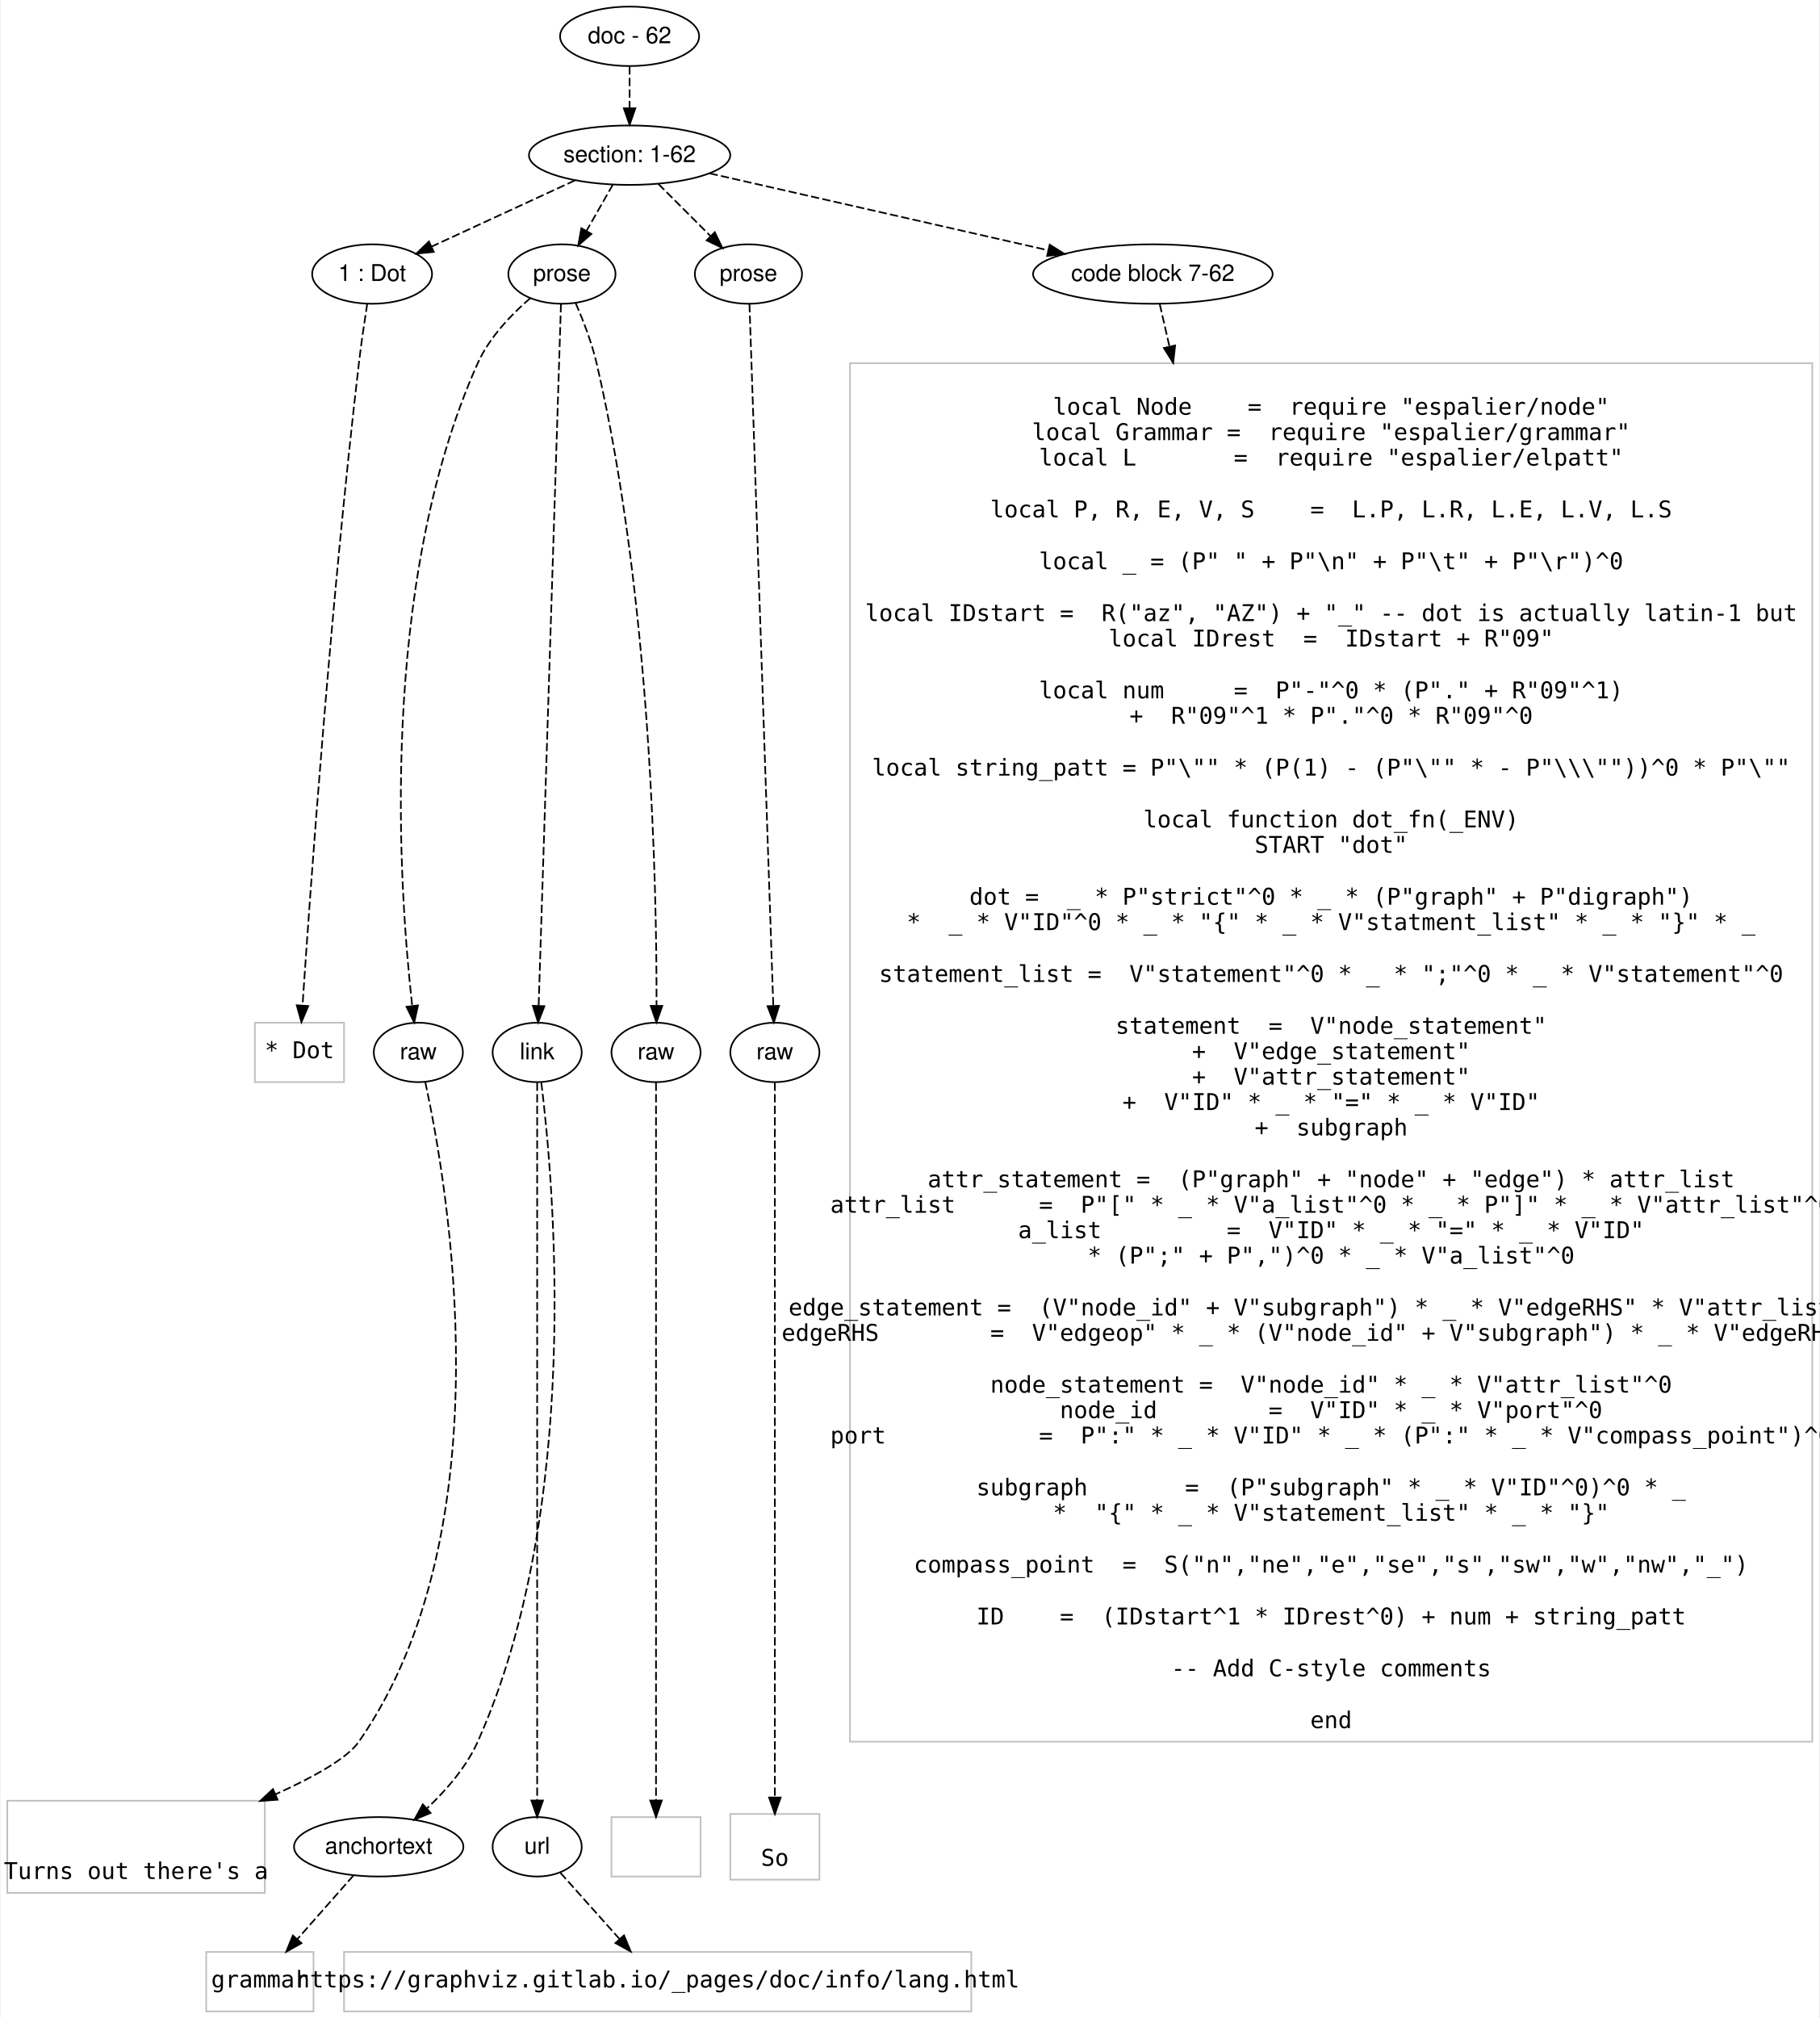
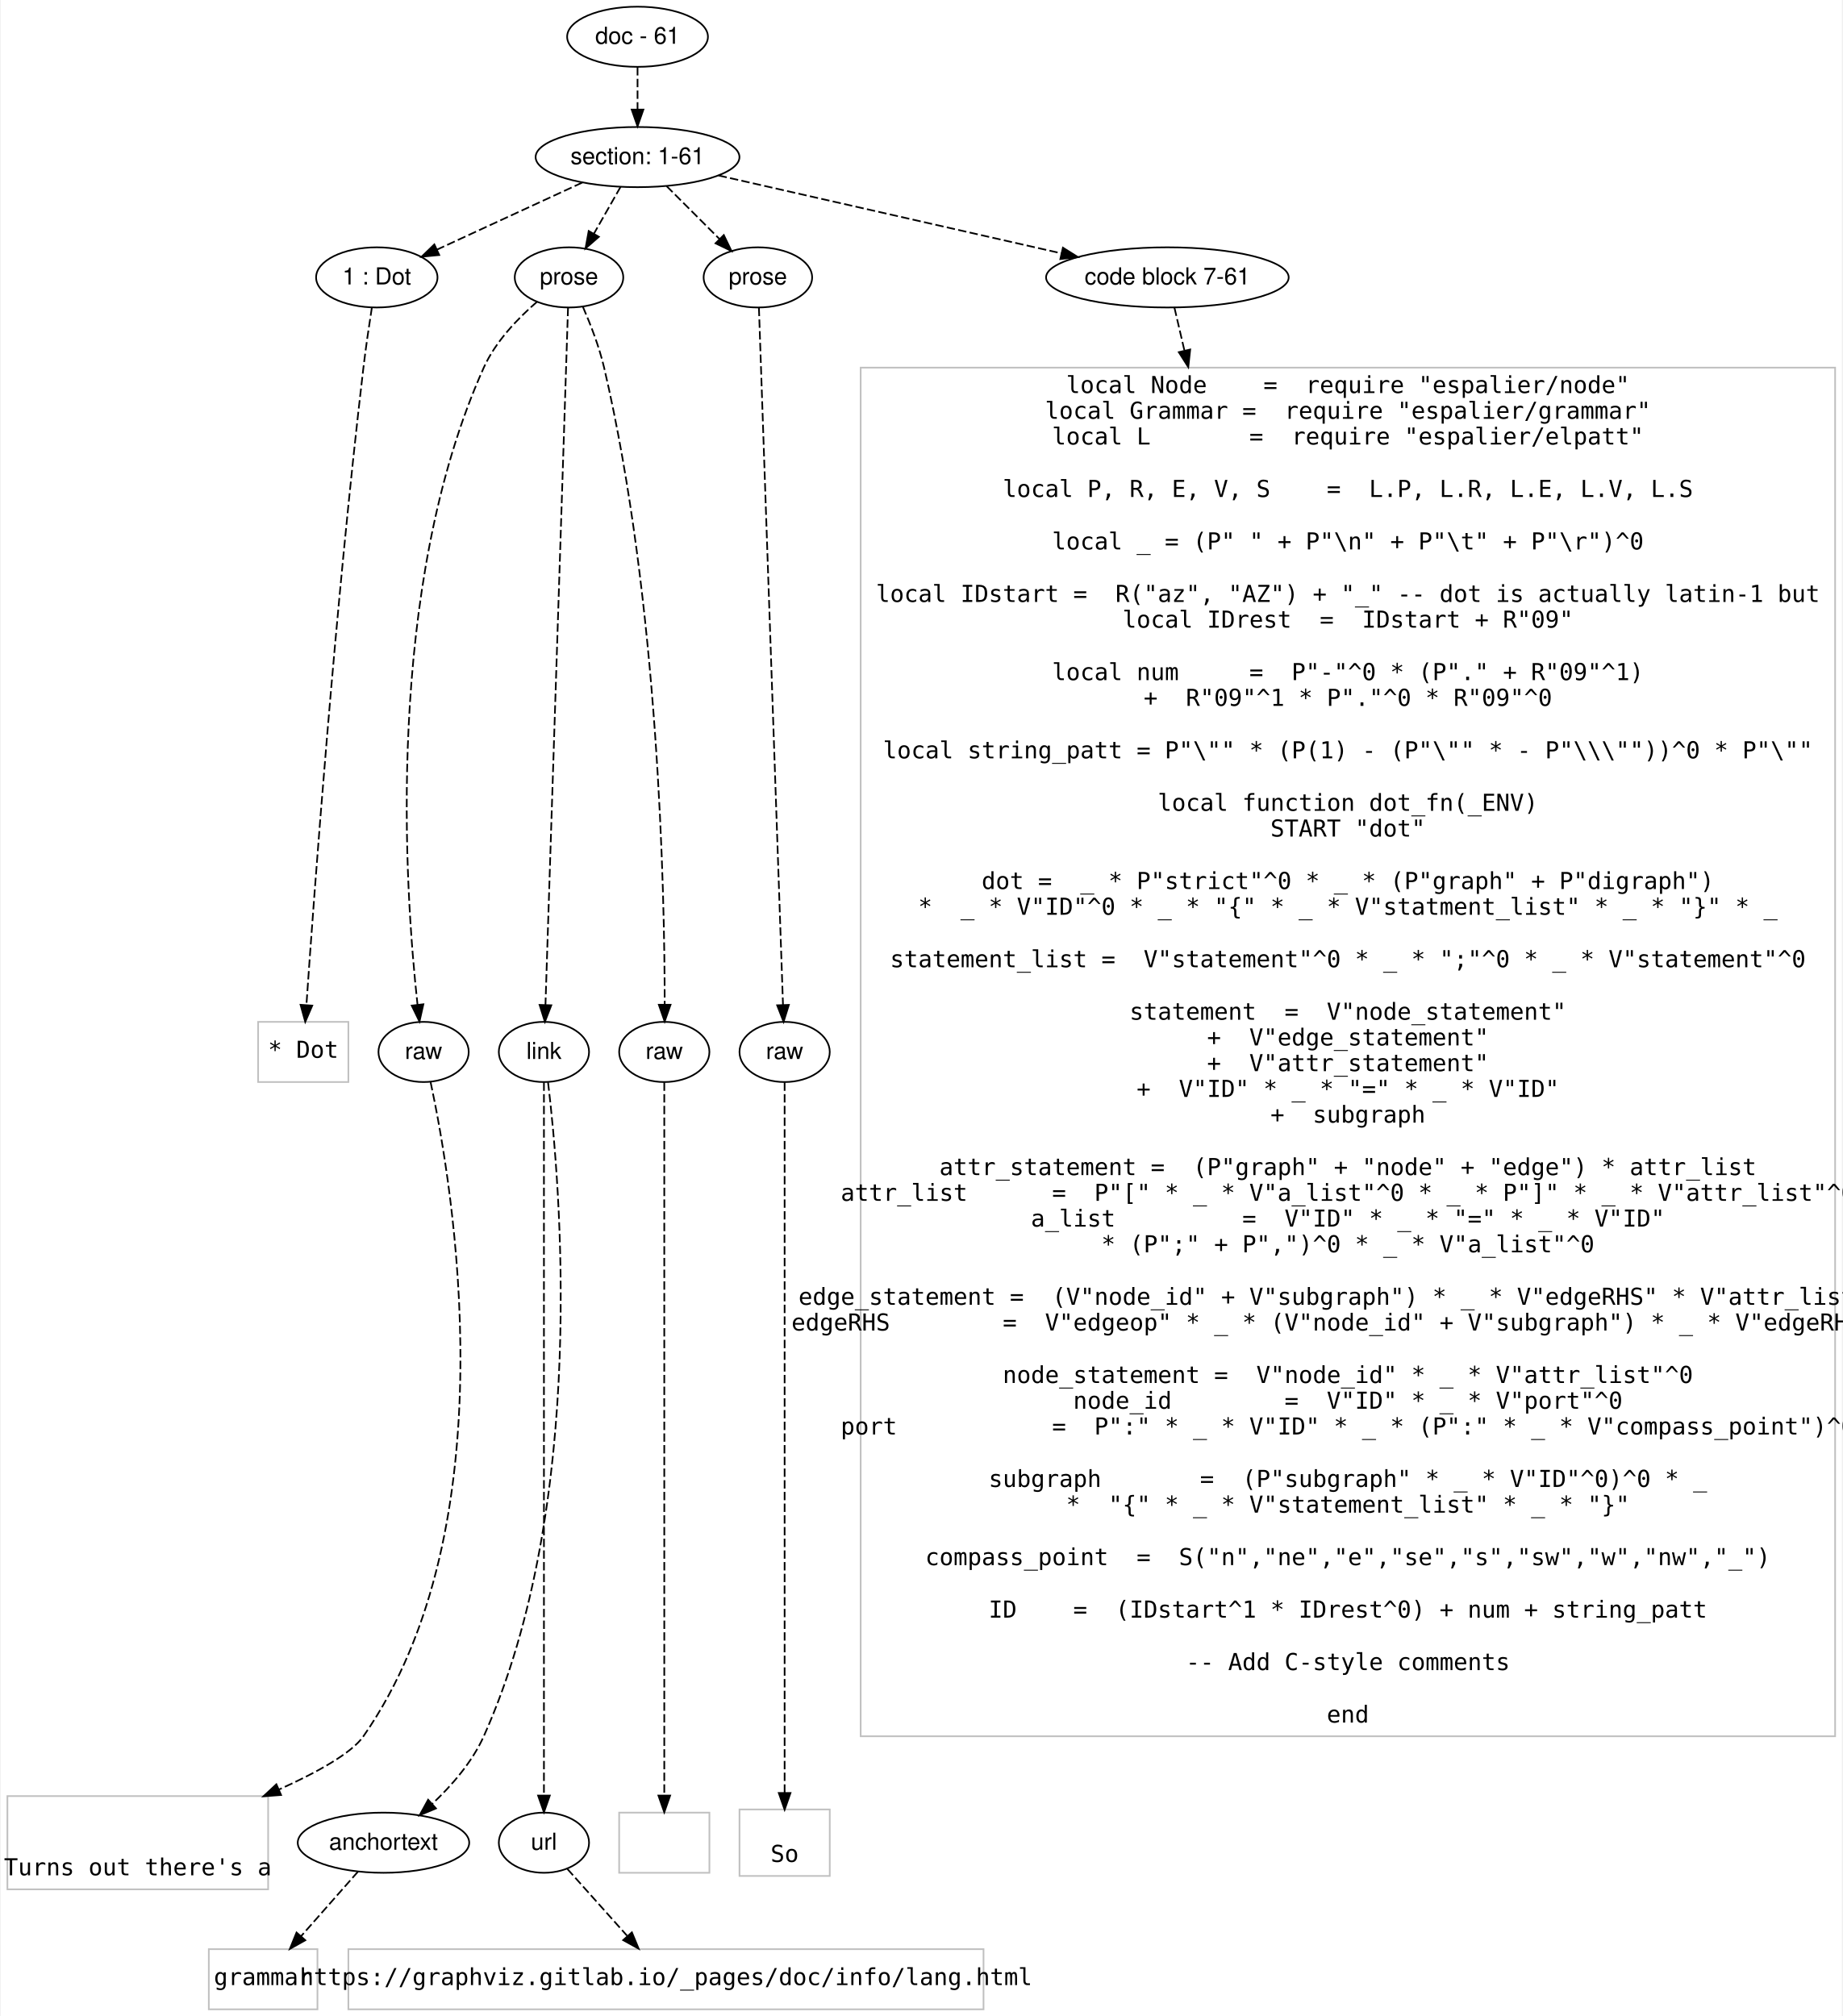
- <svg xmlns="http://www.w3.org/2000/svg" width="1102pt" height="1222pt" viewBox="0.00 0.00 1101.50 1222.40">
-   <g id="graph0" class="graph" transform="scale(1 1) rotate(0) translate(4 1218.401)">
-     <polygon fill="#ffffff" stroke="transparent" points="-4,4 -4,-1218.401 1097.5,-1218.401 1097.5,4 -4,4" />
+ <svg xmlns="http://www.w3.org/2000/svg" width="1102pt" height="1206pt" viewBox="0.00 0.00 1101.50 1206.40">
+   <g id="graph0" class="graph" transform="scale(1 1) rotate(0) translate(4 1202.401)">
+     <polygon fill="#ffffff" stroke="transparent" points="-4,4 -4,-1202.401 1097.5,-1202.401 1097.5,4 -4,4" />
    <g id="node1" class="node">
-       <ellipse fill="none" stroke="#000000" cx="377" cy="-1196.401" rx="42.122" ry="18" />
-       <text text-anchor="middle" x="377" y="-1192.201" font-family="Helvetica,sans-Serif" font-size="14.00" fill="#000000">doc - 62</text>
+       <ellipse fill="none" stroke="#000000" cx="377" cy="-1180.401" rx="42.122" ry="18" />
+       <text text-anchor="middle" x="377" y="-1176.201" font-family="Helvetica,sans-Serif" font-size="14.00" fill="#000000">doc - 61</text>
    </g>
    <g id="node2" class="node">
-       <ellipse fill="none" stroke="#000000" cx="377" cy="-1124.401" rx="60.983" ry="18" />
-       <text text-anchor="middle" x="377" y="-1120.201" font-family="Helvetica,sans-Serif" font-size="14.00" fill="#000000">section: 1-62</text>
+       <ellipse fill="none" stroke="#000000" cx="377" cy="-1108.401" rx="60.983" ry="18" />
+       <text text-anchor="middle" x="377" y="-1104.201" font-family="Helvetica,sans-Serif" font-size="14.00" fill="#000000">section: 1-61</text>
    </g>
    <g id="edge1" class="edge">
-       <path fill="none" stroke="#000000" stroke-dasharray="5,2" d="M377,-1178.233C377,-1170.532 377,-1161.376 377,-1152.818" />
-       <polygon fill="#000000" stroke="#000000" points="380.5,-1152.814 377,-1142.814 373.5,-1152.814 380.5,-1152.814" />
+       <path fill="none" stroke="#000000" stroke-dasharray="5,2" d="M377,-1162.233C377,-1154.532 377,-1145.376 377,-1136.818" />
+       <polygon fill="#000000" stroke="#000000" points="380.5,-1136.814 377,-1126.814 373.5,-1136.814 380.5,-1136.814" />
    </g>
    <g id="node3" class="node">
-       <ellipse fill="none" stroke="#000000" cx="221" cy="-1052.401" rx="36.316" ry="18" />
-       <text text-anchor="middle" x="221" y="-1048.201" font-family="Helvetica,sans-Serif" font-size="14.00" fill="#000000">1 : Dot</text>
+       <ellipse fill="none" stroke="#000000" cx="221" cy="-1036.401" rx="36.316" ry="18" />
+       <text text-anchor="middle" x="221" y="-1032.201" font-family="Helvetica,sans-Serif" font-size="14.00" fill="#000000">1 : Dot</text>
    </g>
    <g id="edge2" class="edge">
-       <path fill="none" stroke="#000000" stroke-dasharray="5,2" d="M343.916,-1109.132C318.426,-1097.367 283.228,-1081.122 257.028,-1069.03" />
-       <polygon fill="#000000" stroke="#000000" points="258.364,-1065.791 247.817,-1064.778 255.43,-1072.147 258.364,-1065.791" />
+       <path fill="none" stroke="#000000" stroke-dasharray="5,2" d="M343.916,-1093.132C318.426,-1081.367 283.228,-1065.122 257.028,-1053.03" />
+       <polygon fill="#000000" stroke="#000000" points="258.364,-1049.791 247.817,-1048.778 255.43,-1056.147 258.364,-1049.791" />
    </g>
    <g id="node4" class="node">
-       <ellipse fill="none" stroke="#000000" cx="336" cy="-1052.401" rx="32.459" ry="18" />
-       <text text-anchor="middle" x="336" y="-1048.201" font-family="Helvetica,sans-Serif" font-size="14.00" fill="#000000">prose</text>
+       <ellipse fill="none" stroke="#000000" cx="336" cy="-1036.401" rx="32.459" ry="18" />
+       <text text-anchor="middle" x="336" y="-1032.201" font-family="Helvetica,sans-Serif" font-size="14.00" fill="#000000">prose</text>
    </g>
    <g id="edge3" class="edge">
-       <path fill="none" stroke="#000000" stroke-dasharray="5,2" d="M366.865,-1106.603C362.063,-1098.171 356.231,-1087.93 350.936,-1078.63" />
-       <polygon fill="#000000" stroke="#000000" points="353.867,-1076.704 345.877,-1069.746 347.784,-1080.168 353.867,-1076.704" />
+       <path fill="none" stroke="#000000" stroke-dasharray="5,2" d="M366.865,-1090.603C362.063,-1082.171 356.231,-1071.93 350.936,-1062.63" />
+       <polygon fill="#000000" stroke="#000000" points="353.867,-1060.704 345.877,-1053.746 347.784,-1064.168 353.867,-1060.704" />
    </g>
    <g id="node5" class="node">
-       <ellipse fill="none" stroke="#000000" cx="449" cy="-1052.401" rx="32.459" ry="18" />
-       <text text-anchor="middle" x="449" y="-1048.201" font-family="Helvetica,sans-Serif" font-size="14.00" fill="#000000">prose</text>
+       <ellipse fill="none" stroke="#000000" cx="449" cy="-1036.401" rx="32.459" ry="18" />
+       <text text-anchor="middle" x="449" y="-1032.201" font-family="Helvetica,sans-Serif" font-size="14.00" fill="#000000">prose</text>
    </g>
    <g id="edge4" class="edge">
-       <path fill="none" stroke="#000000" stroke-dasharray="5,2" d="M394.429,-1106.972C403.94,-1097.461 415.833,-1085.568 426.086,-1075.315" />
-       <polygon fill="#000000" stroke="#000000" points="428.609,-1077.742 433.205,-1068.196 423.659,-1072.793 428.609,-1077.742" />
+       <path fill="none" stroke="#000000" stroke-dasharray="5,2" d="M394.429,-1090.972C403.94,-1081.461 415.833,-1069.568 426.086,-1059.315" />
+       <polygon fill="#000000" stroke="#000000" points="428.609,-1061.742 433.205,-1052.196 423.659,-1056.793 428.609,-1061.742" />
    </g>
    <g id="node6" class="node">
-       <ellipse fill="none" stroke="#000000" cx="694" cy="-1052.401" rx="72.584" ry="18" />
-       <text text-anchor="middle" x="694" y="-1048.201" font-family="Helvetica,sans-Serif" font-size="14.00" fill="#000000">code block 7-62</text>
+       <ellipse fill="none" stroke="#000000" cx="694" cy="-1036.401" rx="72.584" ry="18" />
+       <text text-anchor="middle" x="694" y="-1032.201" font-family="Helvetica,sans-Serif" font-size="14.00" fill="#000000">code block 7-61</text>
    </g>
    <g id="edge5" class="edge">
-       <path fill="none" stroke="#000000" stroke-dasharray="5,2" d="M425.49,-1113.388C480.447,-1100.905 570.22,-1080.515 630.668,-1066.786" />
-       <polygon fill="#000000" stroke="#000000" points="631.504,-1070.185 640.48,-1064.557 629.953,-1063.359 631.504,-1070.185" />
+       <path fill="none" stroke="#000000" stroke-dasharray="5,2" d="M425.49,-1097.388C480.447,-1084.905 570.22,-1064.515 630.668,-1050.786" />
+       <polygon fill="#000000" stroke="#000000" points="631.504,-1054.185 640.48,-1048.557 629.953,-1047.359 631.504,-1054.185" />
    </g>
    <g id="node7" class="node">
-       <polygon fill="none" stroke="#c0c0c0" points="204,-598.901 150,-598.901 150,-562.901 204,-562.901 204,-598.901" />
-       <text text-anchor="middle" x="177" y="-577.401" font-family="Inconsolata" font-size="14.00" fill="#000000">* Dot</text>
+       <polygon fill="none" stroke="#c0c0c0" points="204,-590.901 150,-590.901 150,-554.901 204,-554.901 204,-590.901" />
+       <text text-anchor="middle" x="177" y="-569.401" font-family="Inconsolata" font-size="14.00" fill="#000000">* Dot</text>
    </g>
    <g id="edge6" class="edge">
-       <path fill="none" stroke="#000000" stroke-dasharray="5,2" d="M218.058,-1034.438C216.411,-1023.95 214.411,-1010.45 213,-998.401 195.931,-852.608 183.405,-677.284 178.864,-609.543" />
-       <polygon fill="#000000" stroke="#000000" points="182.336,-609 178.181,-599.254 175.351,-609.464 182.336,-609" />
+       <path fill="none" stroke="#000000" stroke-dasharray="5,2" d="M218.065,-1018.437C216.421,-1007.949 214.421,-994.449 213,-982.401 196.136,-839.394 183.492,-667.434 178.892,-600.994" />
+       <polygon fill="#000000" stroke="#000000" points="182.376,-600.638 178.199,-590.902 175.392,-601.118 182.376,-600.638" />
    </g>
    <g id="node8" class="node">
-       <ellipse fill="none" stroke="#000000" cx="249" cy="-580.901" rx="27" ry="18" />
-       <text text-anchor="middle" x="249" y="-576.701" font-family="Helvetica,sans-Serif" font-size="14.00" fill="#000000">raw</text>
+       <ellipse fill="none" stroke="#000000" cx="249" cy="-572.901" rx="27" ry="18" />
+       <text text-anchor="middle" x="249" y="-568.701" font-family="Helvetica,sans-Serif" font-size="14.00" fill="#000000">raw</text>
    </g>
    <g id="edge7" class="edge">
-       <path fill="none" stroke="#000000" stroke-dasharray="5,2" d="M316.852,-1037.821C305.507,-1028.015 292.016,-1014.051 285,-998.401 224.407,-863.233 237.426,-678.977 245.292,-609.219" />
-       <polygon fill="#000000" stroke="#000000" points="248.799,-609.374 246.499,-599.032 241.847,-608.551 248.799,-609.374" />
+       <path fill="none" stroke="#000000" stroke-dasharray="5,2" d="M316.861,-1021.817C305.52,-1012.01 292.029,-998.045 285,-982.401 225.587,-850.163 237.795,-669.953 245.37,-601.161" />
+       <polygon fill="#000000" stroke="#000000" points="248.862,-601.438 246.535,-591.101 241.908,-600.633 248.862,-601.438" />
    </g>
    <g id="node9" class="node">
-       <ellipse fill="none" stroke="#000000" cx="321" cy="-580.901" rx="27" ry="18" />
-       <text text-anchor="middle" x="321" y="-576.701" font-family="Helvetica,sans-Serif" font-size="14.00" fill="#000000">link</text>
+       <ellipse fill="none" stroke="#000000" cx="321" cy="-572.901" rx="27" ry="18" />
+       <text text-anchor="middle" x="321" y="-568.701" font-family="Helvetica,sans-Serif" font-size="14.00" fill="#000000">link</text>
    </g>
    <g id="edge8" class="edge">
-       <path fill="none" stroke="#000000" stroke-dasharray="5,2" d="M335.421,-1034.207C333.131,-962.227 324.695,-697.035 321.903,-609.296" />
-       <polygon fill="#000000" stroke="#000000" points="325.393,-608.924 321.577,-599.041 318.397,-609.147 325.393,-608.924" />
+       <path fill="none" stroke="#000000" stroke-dasharray="5,2" d="M335.412,-1018.231C333.111,-947.127 324.706,-687.419 321.911,-601.048" />
+       <polygon fill="#000000" stroke="#000000" points="325.406,-600.826 321.584,-590.945 318.409,-601.053 325.406,-600.826" />
    </g>
    <g id="node10" class="node">
-       <ellipse fill="none" stroke="#000000" cx="393" cy="-580.901" rx="27" ry="18" />
-       <text text-anchor="middle" x="393" y="-576.701" font-family="Helvetica,sans-Serif" font-size="14.00" fill="#000000">raw</text>
+       <ellipse fill="none" stroke="#000000" cx="393" cy="-572.901" rx="27" ry="18" />
+       <text text-anchor="middle" x="393" y="-568.701" font-family="Helvetica,sans-Serif" font-size="14.00" fill="#000000">raw</text>
    </g>
    <g id="edge9" class="edge">
-       <path fill="none" stroke="#000000" stroke-dasharray="5,2" d="M344.313,-1034.807C348.834,-1024.442 354.084,-1010.942 357,-998.401 390.322,-855.09 393.463,-677.647 393.312,-609.442" />
-       <polygon fill="#000000" stroke="#000000" points="396.811,-609.074 393.261,-599.091 389.811,-609.108 396.811,-609.074" />
+       <path fill="none" stroke="#000000" stroke-dasharray="5,2" d="M344.305,-1018.805C348.824,-1008.44 354.074,-994.94 357,-982.401 389.728,-842.172 393.229,-668.611 393.244,-601.368" />
+       <polygon fill="#000000" stroke="#000000" points="396.744,-601.141 393.219,-591.15 389.744,-601.159 396.744,-601.141" />
    </g>
    <g id="node17" class="node">
-       <ellipse fill="none" stroke="#000000" cx="465" cy="-580.901" rx="27" ry="18" />
-       <text text-anchor="middle" x="465" y="-576.701" font-family="Helvetica,sans-Serif" font-size="14.00" fill="#000000">raw</text>
+       <ellipse fill="none" stroke="#000000" cx="465" cy="-572.901" rx="27" ry="18" />
+       <text text-anchor="middle" x="465" y="-568.701" font-family="Helvetica,sans-Serif" font-size="14.00" fill="#000000">raw</text>
    </g>
    <g id="edge16" class="edge">
-       <path fill="none" stroke="#000000" stroke-dasharray="5,2" d="M449.617,-1034.207C452.06,-962.227 461.059,-697.035 464.036,-609.296" />
-       <polygon fill="#000000" stroke="#000000" points="467.543,-609.154 464.384,-599.041 460.547,-608.916 467.543,-609.154" />
+       <path fill="none" stroke="#000000" stroke-dasharray="5,2" d="M449.627,-1018.231C452.082,-947.127 461.047,-687.419 464.028,-601.048" />
+       <polygon fill="#000000" stroke="#000000" points="467.53,-601.06 464.377,-590.945 460.534,-600.818 467.53,-601.06" />
    </g>
    <g id="node19" class="node">
-       <polygon fill="none" stroke="#c0c0c0" points="1093.5,-998.402 510.5,-998.402 510.5,-163.399 1093.5,-163.399 1093.5,-998.402" />
+       <polygon fill="none" stroke="#c0c0c0" points="1093.5,-982.402 510.5,-982.402 510.5,-163.399 1093.5,-163.399 1093.5,-982.402" />
      <text text-anchor="middle" x="802" y="-967.201" font-family="Inconsolata" font-size="14.00" fill="#000000">local Node    =  require "espalier/node"</text>
      <text text-anchor="middle" x="802" y="-951.801" font-family="Inconsolata" font-size="14.00" fill="#000000">local Grammar =  require "espalier/grammar"</text>
      <text text-anchor="middle" x="802" y="-936.401" font-family="Inconsolata" font-size="14.00" fill="#000000">local L       =  require "espalier/elpatt"</text>
      <text text-anchor="middle" x="802" y="-905.001" font-family="Inconsolata" font-size="14.00" fill="#000000">local P, R, E, V, S    =  L.P, L.R, L.E, L.V, L.S</text>
      <text text-anchor="middle" x="802" y="-873.601" font-family="Inconsolata" font-size="14.00" fill="#000000">local _ = (P" " + P"\n" + P"\t" + P"\r")^0</text>
      <text text-anchor="middle" x="802" y="-842.201" font-family="Inconsolata" font-size="14.00" fill="#000000">local IDstart =  R("az", "AZ") + "_" -- dot is actually latin-1 but</text>
      <text text-anchor="middle" x="802" y="-826.801" font-family="Inconsolata" font-size="14.00" fill="#000000">local IDrest  =  IDstart + R"09"</text>
      <text text-anchor="middle" x="802" y="-795.401" font-family="Inconsolata" font-size="14.00" fill="#000000">local num     =  P"-"^0 * (P"." + R"09"^1)</text>
      <text text-anchor="middle" x="802" y="-780.001" font-family="Inconsolata" font-size="14.00" fill="#000000">              +  R"09"^1 * P"."^0 * R"09"^0</text>
      <text text-anchor="middle" x="802" y="-748.601" font-family="Inconsolata" font-size="14.00" fill="#000000">local string_patt = P"\"" * (P(1) - (P"\"" * - P"\\\""))^0 * P"\""</text>
      <text text-anchor="middle" x="802" y="-717.201" font-family="Inconsolata" font-size="14.00" fill="#000000">local function dot_fn(_ENV)</text>
      <text text-anchor="middle" x="802" y="-701.801" font-family="Inconsolata" font-size="14.00" fill="#000000">  START "dot"</text>
      <text text-anchor="middle" x="802" y="-670.401" font-family="Inconsolata" font-size="14.00" fill="#000000">  dot =  _ * P"strict"^0 * _ * (P"graph" + P"digraph")</text>
      <text text-anchor="middle" x="802" y="-655.001" font-family="Inconsolata" font-size="14.00" fill="#000000">      *  _ * V"ID"^0 * _ * "{" * _ * V"statment_list" * _ * "}" * _</text>
      <text text-anchor="middle" x="802" y="-623.601" font-family="Inconsolata" font-size="14.00" fill="#000000">  statement_list =  V"statement"^0 * _ * ";"^0 * _ * V"statement"^0</text>
      <text text-anchor="middle" x="802" y="-592.201" font-family="Inconsolata" font-size="14.00" fill="#000000">  statement  =  V"node_statement"</text>
      <text text-anchor="middle" x="802" y="-576.801" font-family="Inconsolata" font-size="14.00" fill="#000000">             +  V"edge_statement"</text>
      <text text-anchor="middle" x="802" y="-561.401" font-family="Inconsolata" font-size="14.00" fill="#000000">             +  V"attr_statement"</text>
      <text text-anchor="middle" x="802" y="-546.001" font-family="Inconsolata" font-size="14.00" fill="#000000">             +  V"ID" * _ * "=" * _ * V"ID"</text>
      <text text-anchor="middle" x="802" y="-530.601" font-family="Inconsolata" font-size="14.00" fill="#000000">             +  subgraph</text>
      <text text-anchor="middle" x="802" y="-499.2" font-family="Inconsolata" font-size="14.00" fill="#000000">  attr_statement =  (P"graph" + "node" + "edge") * attr_list</text>
      <text text-anchor="middle" x="802" y="-483.8" font-family="Inconsolata" font-size="14.00" fill="#000000">  attr_list      =  P"[" * _ * V"a_list"^0 * _ * P"]" * _ * V"attr_list"^0</text>
      <text text-anchor="middle" x="802" y="-468.4" font-family="Inconsolata" font-size="14.00" fill="#000000">  a_list         =  V"ID" * _ * "=" * _ * V"ID"</text>
      <text text-anchor="middle" x="802" y="-453" font-family="Inconsolata" font-size="14.00" fill="#000000">                 * (P";" + P",")^0 * _ * V"a_list"^0</text>
      <text text-anchor="middle" x="802" y="-421.6" font-family="Inconsolata" font-size="14.00" fill="#000000">  edge_statement =  (V"node_id" + V"subgraph") * _ * V"edgeRHS" * V"attr_list"^0</text>
      <text text-anchor="middle" x="802" y="-406.2" font-family="Inconsolata" font-size="14.00" fill="#000000">  edgeRHS        =  V"edgeop" * _ * (V"node_id" + V"subgraph") * _ * V"edgeRHS"^0</text>
      <text text-anchor="middle" x="802" y="-374.8" font-family="Inconsolata" font-size="14.00" fill="#000000">  node_statement =  V"node_id" * _ * V"attr_list"^0</text>
      <text text-anchor="middle" x="802" y="-359.4" font-family="Inconsolata" font-size="14.00" fill="#000000">  node_id        =  V"ID" * _ * V"port"^0</text>
      <text text-anchor="middle" x="802" y="-344" font-family="Inconsolata" font-size="14.00" fill="#000000">  port           =  P":" * _ * V"ID" * _ * (P":" * _ * V"compass_point")^0</text>
      <text text-anchor="middle" x="802" y="-312.6" font-family="Inconsolata" font-size="14.00" fill="#000000">  subgraph       =  (P"subgraph" * _ * V"ID"^0)^0 * _</text>
      <text text-anchor="middle" x="802" y="-297.2" font-family="Inconsolata" font-size="14.00" fill="#000000">                 *  "{" * _ * V"statement_list" * _ * "}"</text>
      <text text-anchor="middle" x="802" y="-265.8" font-family="Inconsolata" font-size="14.00" fill="#000000">  compass_point  =  S("n","ne","e","se","s","sw","w","nw","_")</text>
      <text text-anchor="middle" x="802" y="-234.4" font-family="Inconsolata" font-size="14.00" fill="#000000">  ID    =  (IDstart^1 * IDrest^0) + num + string_patt</text>
      <text text-anchor="middle" x="802" y="-203" font-family="Inconsolata" font-size="14.00" fill="#000000">  -- Add C-style comments</text>
      <text text-anchor="middle" x="802" y="-171.6" font-family="Inconsolata" font-size="14.00" fill="#000000">end</text>
    </g>
    <g id="edge18" class="edge">
-       <path fill="none" stroke="#000000" stroke-dasharray="5,2" d="M698.168,-1034.207C699.755,-1027.274 701.754,-1018.55 704.087,-1008.365" />
-       <polygon fill="#000000" stroke="#000000" points="707.5,-1009.139 706.321,-998.61 700.677,-1007.576 707.5,-1009.139" />
+       <path fill="none" stroke="#000000" stroke-dasharray="5,2" d="M698.234,-1018.231C699.83,-1011.382 701.833,-1002.783 704.169,-992.757" />
+       <polygon fill="#000000" stroke="#000000" points="707.648,-993.252 706.509,-982.719 700.83,-991.663 707.648,-993.252" />
    </g>
    <g id="node11" class="node">
      <polygon fill="none" stroke="#c0c0c0" points="156,-127.602 0,-127.602 0,-71.799 156,-71.799 156,-127.602" />
      <text text-anchor="middle" x="78" y="-80.2" font-family="Inconsolata" font-size="14.00" fill="#000000">Turns out there's a </text>
    </g>
    <g id="edge10" class="edge">
-       <path fill="none" stroke="#000000" stroke-dasharray="5,2" d="M253.212,-562.954C266.679,-500.932 302.76,-292.385 213,-163.4 205.943,-153.259 185.417,-141.836 162.433,-131.493" />
-       <polygon fill="#000000" stroke="#000000" points="163.74,-128.244 153.177,-127.436 160.931,-134.656 163.74,-128.244" />
+       <path fill="none" stroke="#000000" stroke-dasharray="5,2" d="M253.186,-554.869C266.34,-493.501 300.955,-289.566 213,-163.4 205.935,-153.265 185.406,-141.844 162.423,-131.5" />
+       <polygon fill="#000000" stroke="#000000" points="163.731,-128.252 153.167,-127.443 160.921,-134.663 163.731,-128.252" />
    </g>
    <g id="node12" class="node">
      <ellipse fill="none" stroke="#000000" cx="225" cy="-99.7" rx="51.302" ry="18" />
      <text text-anchor="middle" x="225" y="-95.5" font-family="Helvetica,sans-Serif" font-size="14.00" fill="#000000">anchortext</text>
    </g>
    <g id="edge11" class="edge">
-       <path fill="none" stroke="#000000" stroke-dasharray="5,2" d="M323.494,-562.773C330.94,-502.693 348.74,-305.842 285,-163.4 278.077,-147.929 265.793,-133.845 254.136,-122.877" />
-       <polygon fill="#000000" stroke="#000000" points="256.407,-120.213 246.628,-116.136 251.731,-125.421 256.407,-120.213" />
+       <path fill="none" stroke="#000000" stroke-dasharray="5,2" d="M323.458,-554.703C330.664,-495.281 347.498,-302.755 285,-163.4 278.064,-147.935 265.779,-133.852 254.123,-122.882" />
+       <polygon fill="#000000" stroke="#000000" points="256.396,-120.219 246.618,-116.141 251.719,-125.427 256.396,-120.219" />
    </g>
    <g id="node13" class="node">
      <ellipse fill="none" stroke="#000000" cx="321" cy="-99.7" rx="27" ry="18" />
      <text text-anchor="middle" x="321" y="-95.5" font-family="Helvetica,sans-Serif" font-size="14.00" fill="#000000">url</text>
    </g>
    <g id="edge12" class="edge">
-       <path fill="none" stroke="#000000" stroke-dasharray="5,2" d="M321,-562.625C321,-489.371 321,-216.687 321,-127.864" />
-       <polygon fill="#000000" stroke="#000000" points="324.5,-127.737 321,-117.737 317.5,-127.737 324.5,-127.737" />
+       <path fill="none" stroke="#000000" stroke-dasharray="5,2" d="M321,-554.64C321,-482.328 321,-215.711 321,-127.929" />
+       <polygon fill="#000000" stroke="#000000" points="324.5,-127.906 321,-117.906 317.5,-127.906 324.5,-127.906" />
    </g>
    <g id="node16" class="node">
      <polygon fill="none" stroke="#c0c0c0" points="420,-117.7 366,-117.7 366,-81.7 420,-81.7 420,-117.7" />
    </g>
    <g id="edge15" class="edge">
-       <path fill="none" stroke="#000000" stroke-dasharray="5,2" d="M393,-562.625C393,-489.371 393,-216.687 393,-127.864" />
-       <polygon fill="#000000" stroke="#000000" points="396.5,-127.737 393,-117.737 389.5,-127.737 396.5,-127.737" />
+       <path fill="none" stroke="#000000" stroke-dasharray="5,2" d="M393,-554.64C393,-482.328 393,-215.711 393,-127.929" />
+       <polygon fill="#000000" stroke="#000000" points="396.5,-127.906 393,-117.906 389.5,-127.906 396.5,-127.906" />
    </g>
    <g id="node14" class="node">
      <polygon fill="none" stroke="#c0c0c0" points="185.5,-36 120.5,-36 120.5,0 185.5,0 185.5,-36" />
      <text text-anchor="middle" x="153" y="-14.5" font-family="Inconsolata" font-size="14.00" fill="#000000">grammar</text>
    </g>
    <g id="edge13" class="edge">
      <path fill="none" stroke="#000000" stroke-dasharray="5,2" d="M209.731,-82.374C199.817,-71.124 186.722,-56.265 175.611,-43.658" />
      <polygon fill="#000000" stroke="#000000" points="178.233,-41.339 168.996,-36.151 172.982,-45.967 178.233,-41.339" />
    </g>
    <g id="node15" class="node">
      <polygon fill="none" stroke="#c0c0c0" points="584,-36 204,-36 204,0 584,0 584,-36" />
      <text text-anchor="middle" x="394" y="-14.5" font-family="Inconsolata" font-size="14.00" fill="#000000">https://graphviz.gitlab.io/_pages/doc/info/lang.html</text>
    </g>
    <g id="edge14" class="edge">
      <path fill="none" stroke="#000000" stroke-dasharray="5,2" d="M335.075,-83.947C345.162,-72.658 358.981,-57.193 370.7,-44.077" />
      <polygon fill="#000000" stroke="#000000" points="373.621,-46.06 377.674,-36.272 368.401,-41.397 373.621,-46.06" />
    </g>
    <g id="node18" class="node">
      <polygon fill="none" stroke="#c0c0c0" points="492,-119.602 438,-119.602 438,-79.798 492,-79.798 492,-119.602" />
      <text text-anchor="middle" x="465" y="-88.2" font-family="Inconsolata" font-size="14.00" fill="#000000">So</text>
    </g>
    <g id="edge17" class="edge">
-       <path fill="none" stroke="#000000" stroke-dasharray="5,2" d="M465,-562.625C465,-489.874 465,-220.422 465,-129.719" />
-       <polygon fill="#000000" stroke="#000000" points="468.5,-129.57 465,-119.57 461.5,-129.57 468.5,-129.57" />
+       <path fill="none" stroke="#000000" stroke-dasharray="5,2" d="M465,-554.64C465,-482.744 465,-218.773 465,-129.462" />
+       <polygon fill="#000000" stroke="#000000" points="468.5,-129.461 465,-119.461 461.5,-129.461 468.5,-129.461" />
    </g>
  </g>
</svg>
